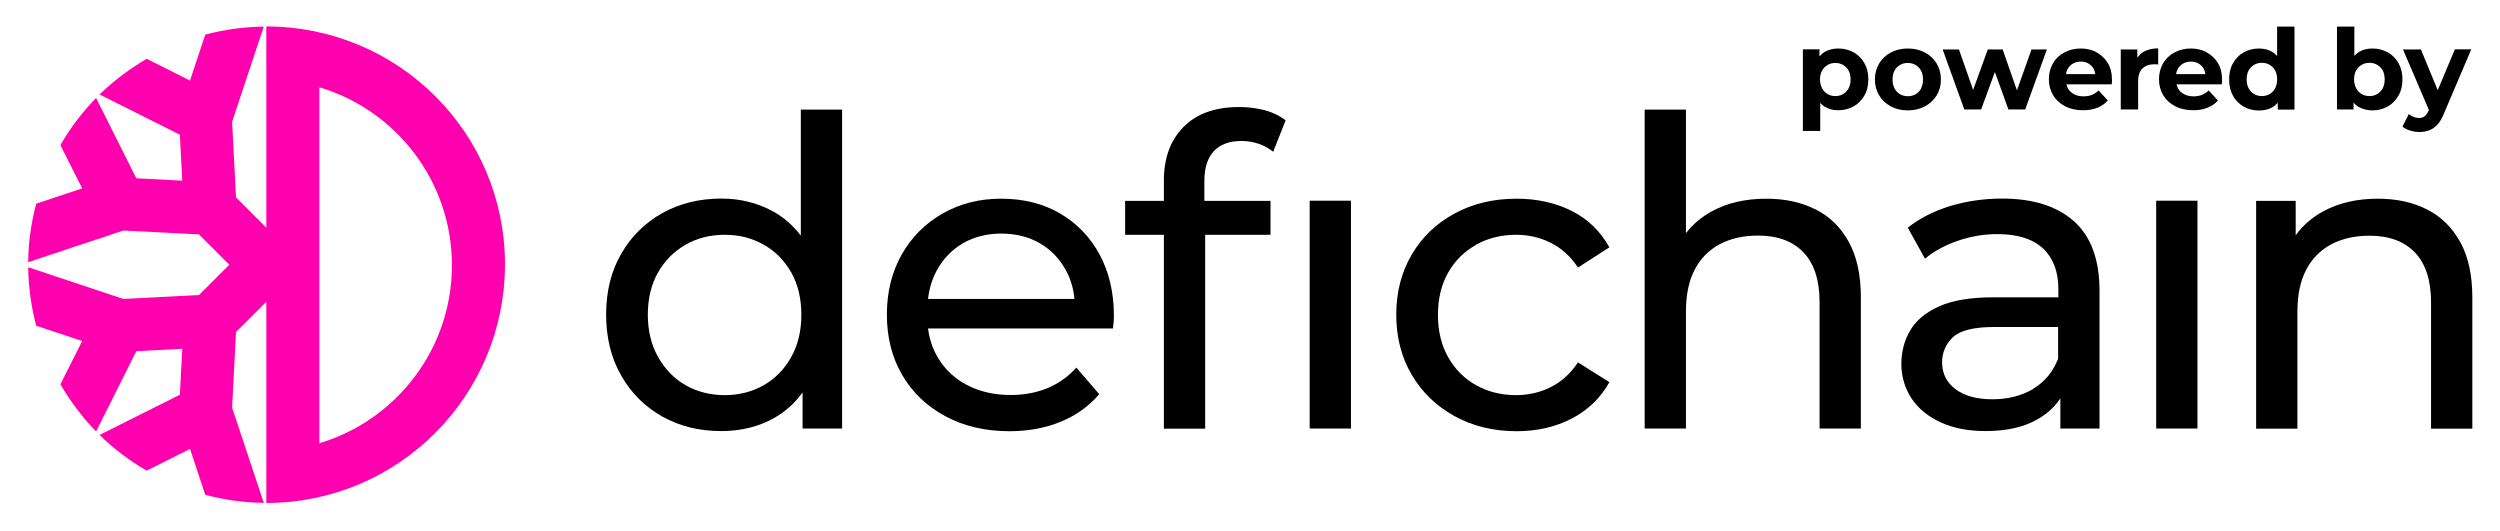
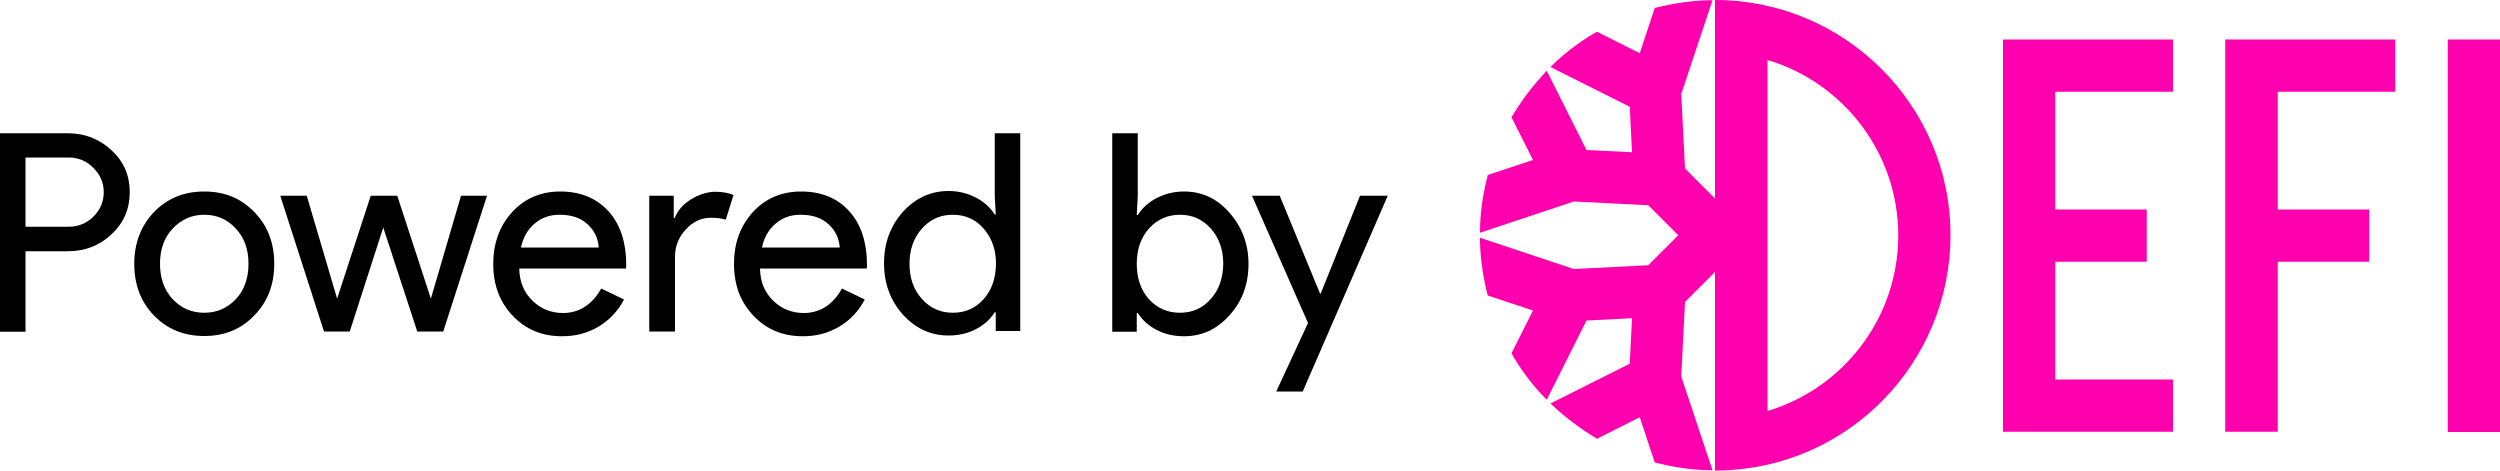
- <svg xmlns="http://www.w3.org/2000/svg" id="a" viewBox="0 0 187.09 39.69">
-   <defs>
-     <style>.b{fill:#ff00af;}</style>
-   </defs>
-   <g>
-     <g>
-       <path d="M59.93,17.63c-.58-.75-1.26-1.36-2.06-1.8-1.16-.64-2.46-.97-3.89-.97-1.65,0-3.13,.37-4.42,1.09-1.3,.73-2.32,1.74-3.07,3.04-.75,1.3-1.13,2.81-1.13,4.55s.38,3.26,1.13,4.57c.75,1.31,1.77,2.33,3.07,3.06,1.3,.73,2.77,1.09,4.42,1.09,1.48,0,2.8-.33,3.96-.98,.83-.47,1.54-1.11,2.12-1.91v2.7h2.96V8.2h-3.09v9.42Zm-.72,9.09c-.5,.91-1.19,1.61-2.06,2.11-.87,.49-1.84,.74-2.91,.74s-2.07-.25-2.93-.74c-.86-.49-1.54-1.2-2.06-2.11-.51-.91-.77-1.97-.77-3.17s.26-2.28,.77-3.17c.51-.89,1.2-1.58,2.06-2.07,.86-.49,1.83-.74,2.93-.74s2.04,.25,2.91,.74c.87,.49,1.55,1.19,2.06,2.07,.5,.89,.76,1.95,.76,3.17s-.25,2.26-.76,3.17Z" />
-       <path d="M79.31,15.96c-1.27-.73-2.72-1.09-4.38-1.09s-3.09,.37-4.39,1.11c-1.3,.74-2.32,1.76-3.06,3.07-.74,1.31-1.11,2.81-1.11,4.5s.38,3.2,1.14,4.5c.76,1.31,1.83,2.34,3.22,3.09,1.38,.75,2.99,1.13,4.81,1.13,1.42,0,2.7-.24,3.84-.71,1.15-.47,2.11-1.16,2.88-2.06l-1.71-1.99c-.62,.69-1.35,1.2-2.17,1.54-.83,.34-1.74,.51-2.75,.51-1.22,0-2.31-.25-3.25-.74-.94-.49-1.68-1.18-2.2-2.07-.39-.66-.63-1.38-.73-2.17h13.84c.02-.15,.04-.31,.05-.48,.01-.17,.02-.32,.02-.45,0-1.76-.36-3.3-1.08-4.62-.72-1.32-1.71-2.34-2.98-3.07Zm-7.24,2.24c.84-.48,1.79-.72,2.86-.72s2.05,.24,2.88,.72c.83,.48,1.47,1.15,1.95,2.01,.36,.65,.57,1.37,.65,2.16h-10.96c.09-.78,.31-1.49,.66-2.14,.47-.87,1.13-1.54,1.96-2.03Z" />
-       <rect x="98.01" y="15.02" width="3.09" height="17.05" />
-       <path d="M92.73,8.01c-1.8,0-3.19,.5-4.17,1.5-.98,1-1.46,2.33-1.46,4.01v1.51h-2.9v2.54h2.9v14.51h3.09v-14.51h4.89v-2.54h-4.95v-1.48c0-.99,.24-1.73,.71-2.24,.47-.5,1.16-.76,2.06-.76,.45,0,.88,.07,1.29,.21,.41,.14,.77,.34,1.09,.6l.93-2.35c-.43-.34-.95-.6-1.56-.76-.61-.16-1.25-.24-1.91-.24Z" />
-       <path d="M110.47,18.31c.88-.49,1.88-.74,2.99-.74,.92,0,1.79,.2,2.59,.6,.8,.4,1.48,1.01,2.04,1.85l2.35-1.51c-.67-1.2-1.6-2.11-2.81-2.72-1.21-.61-2.59-.92-4.13-.92-1.74,0-3.29,.37-4.65,1.11-1.36,.74-2.43,1.76-3.2,3.07-.77,1.31-1.16,2.81-1.16,4.5s.39,3.2,1.16,4.5c.77,1.31,1.84,2.34,3.2,3.09,1.36,.75,2.91,1.13,4.65,1.13,1.54,0,2.92-.32,4.13-.95,1.21-.63,2.15-1.54,2.81-2.72l-2.35-1.48c-.56,.84-1.24,1.45-2.04,1.85-.8,.4-1.67,.6-2.59,.6-1.12,0-2.11-.25-2.99-.74-.88-.49-1.58-1.19-2.09-2.09-.51-.9-.77-1.96-.77-3.18s.26-2.28,.77-3.17c.51-.89,1.21-1.58,2.09-2.07Z" />
-       <path d="M135.86,15.67c-1.06-.54-2.29-.8-3.68-.8-1.54,0-2.9,.31-4.05,.93-.8,.43-1.45,.99-1.96,1.65V8.2h-3.09v23.87h3.09v-8.78c0-1.24,.22-2.28,.66-3.12,.44-.84,1.07-1.47,1.88-1.9,.82-.43,1.77-.64,2.86-.64,1.46,0,2.59,.42,3.39,1.25,.8,.84,1.21,2.08,1.21,3.73v9.46h3.09v-9.81c0-1.67-.3-3.06-.9-4.15-.6-1.09-1.43-1.91-2.49-2.44Z" />
-       <path d="M149.82,14.86c-1.35,0-2.64,.19-3.88,.56-1.23,.38-2.29,.92-3.17,1.62l1.29,2.32c.66-.56,1.48-1,2.45-1.34,.96-.33,1.95-.5,2.96-.5,1.52,0,2.66,.36,3.43,1.08,.76,.72,1.14,1.73,1.14,3.04v.61h-4.89c-1.69,0-3.04,.23-4.04,.68s-1.72,1.05-2.16,1.8c-.44,.75-.66,1.59-.66,2.51s.26,1.83,.77,2.59c.51,.76,1.25,1.36,2.2,1.79,.95,.43,2.06,.64,3.33,.64,1.57,0,2.86-.29,3.89-.88,.73-.42,1.29-.94,1.71-1.57v2.26h2.93v-10.29c0-2.34-.63-4.07-1.9-5.21-1.27-1.14-3.07-1.71-5.4-1.71Zm2.33,14.25c-.87,.51-1.88,.77-3.04,.77s-2.1-.25-2.77-.76c-.67-.5-1-1.17-1-2.01,0-.73,.27-1.35,.8-1.87,.54-.51,1.58-.77,3.12-.77h4.76v2.38c-.39,.99-1.01,1.74-1.88,2.25Z" />
-       <rect x="161.36" y="15.02" width="3.09" height="17.05" />
-       <path d="M184.11,18.11c-.6-1.09-1.43-1.91-2.49-2.44-1.06-.54-2.29-.8-3.68-.8-1.54,0-2.9,.31-4.05,.93-.86,.46-1.56,1.07-2.09,1.81v-2.58h-2.96v17.05h3.09v-8.78c0-1.24,.22-2.28,.66-3.12,.44-.84,1.07-1.47,1.88-1.9,.82-.43,1.77-.64,2.86-.64,1.46,0,2.59,.42,3.39,1.25,.8,.84,1.21,2.08,1.21,3.73v9.46h3.09v-9.81c0-1.67-.3-3.06-.9-4.15Z" />
-     </g>
-     <path class="b" d="M23.9,33.16V6.53c5.73,1.71,9.92,7.03,9.92,13.32s-4.19,11.61-9.92,13.32ZM19.93,1.98v15.06l-2.27-2.27-.29-5.66,2.37-7.12c-1.52,.02-2.98,.23-4.38,.6l-1.14,3.44-3.24-1.63c-1.28,.75-2.47,1.64-3.53,2.67l6.01,3.01,.18,3.44-3.44-.18-3.01-6.01c-1.03,1.06-1.93,2.24-2.67,3.53l1.63,3.24-3.44,1.14c-.37,1.4-.59,2.87-.6,4.38l7.12-2.37,5.66,.29,2.27,2.27-2.27,2.27-5.66,.29-7.12-2.37c.02,1.52,.23,2.98,.6,4.38l3.44,1.14-1.63,3.24c.75,1.28,1.64,2.47,2.67,3.53l3.01-6.01,3.44-.18-.18,3.44-6.01,3.01c1.06,1.03,2.24,1.93,3.53,2.67l3.24-1.63,1.14,3.44c1.4,.37,2.87,.59,4.38,.6l-2.37-7.12,.29-5.66,2.27-2.27v15.06c9.87,0,17.86-8,17.86-17.86S29.79,1.98,19.93,1.98Z" />
-   </g>
-   <g>
-     <path d="M138.72,3.92c-.34-.19-.72-.29-1.15-.29-.38,0-.72,.08-1.01,.25-.15,.09-.28,.21-.4,.34v-.53h-1.24v6.11h1.3v-2.1c.11,.12,.22,.22,.36,.3,.28,.17,.61,.25,.99,.25,.43,0,.81-.1,1.15-.29,.34-.19,.6-.46,.8-.8,.2-.34,.3-.75,.3-1.22s-.1-.87-.3-1.22c-.2-.35-.46-.61-.8-.81Zm-.38,2.69c-.1,.19-.24,.33-.41,.43-.17,.1-.36,.15-.58,.15s-.41-.05-.58-.15c-.17-.1-.31-.24-.41-.43-.1-.19-.16-.41-.16-.66s.05-.48,.16-.67c.1-.18,.24-.32,.41-.42s.37-.15,.58-.15,.41,.05,.58,.15,.31,.24,.41,.42c.1,.18,.15,.41,.15,.67s-.05,.48-.15,.66Z" />
-     <path d="M144.05,3.93c-.37-.2-.8-.3-1.28-.3s-.9,.1-1.27,.3c-.37,.2-.66,.47-.87,.82s-.32,.75-.32,1.2,.11,.84,.32,1.19,.5,.62,.87,.82c.37,.2,.79,.3,1.27,.3s.9-.1,1.28-.3c.37-.2,.67-.47,.88-.82,.21-.34,.32-.74,.32-1.19s-.11-.85-.32-1.2c-.21-.35-.5-.62-.88-.82Zm-.28,2.69c-.1,.19-.24,.33-.41,.43s-.37,.15-.59,.15-.4-.05-.58-.15c-.17-.1-.31-.24-.41-.43-.1-.19-.15-.41-.15-.67s.05-.48,.15-.67c.1-.18,.24-.32,.41-.42,.17-.1,.37-.15,.58-.15s.41,.05,.58,.15,.31,.24,.41,.42c.1,.18,.15,.41,.15,.67s-.05,.48-.15,.67Z" />
-     <polygon points="150.94 6.76 149.87 3.7 148.76 3.7 147.66 6.73 146.6 3.7 145.38 3.7 147 8.19 148.26 8.19 149.29 5.39 150.3 8.19 151.56 8.19 153.18 3.7 152.03 3.7 150.94 6.76" />
-     <path d="M156.9,3.91c-.35-.19-.75-.28-1.19-.28s-.87,.1-1.23,.3c-.37,.2-.65,.47-.85,.82s-.3,.75-.3,1.19,.11,.84,.32,1.19,.51,.62,.89,.82c.38,.2,.83,.3,1.34,.3,.41,0,.77-.06,1.08-.19,.31-.12,.57-.3,.78-.54l-.69-.75c-.15,.14-.32,.25-.5,.33-.18,.07-.39,.11-.62,.11-.27,0-.51-.05-.7-.15-.2-.1-.35-.24-.46-.42-.06-.1-.1-.21-.13-.33h3.39c0-.06,.01-.12,.02-.18,0-.06,0-.12,0-.17,0-.48-.1-.9-.31-1.24-.21-.34-.49-.61-.84-.8Zm-1.77,.85c.17-.1,.37-.15,.59-.15s.42,.05,.58,.15,.3,.23,.39,.41c.06,.11,.09,.24,.11,.38h-2.19c.02-.14,.06-.27,.12-.38,.09-.17,.23-.31,.4-.41Z" />
-     <path d="M159.95,4.32v-.62h-1.24v4.49h1.3v-2.12c0-.43,.11-.75,.33-.95,.22-.21,.51-.31,.88-.31,.04,0,.09,0,.14,0,.05,0,.1,.01,.15,.02v-1.21c-.42,0-.78,.08-1.08,.25-.2,.11-.34,.27-.47,.44Z" />
-     <path d="M165.14,3.91c-.35-.19-.75-.28-1.19-.28s-.87,.1-1.23,.3c-.37,.2-.65,.47-.85,.82s-.3,.75-.3,1.19,.11,.84,.32,1.19,.51,.62,.89,.82c.38,.2,.83,.3,1.34,.3,.41,0,.77-.06,1.08-.19,.31-.12,.57-.3,.78-.54l-.69-.75c-.15,.14-.32,.25-.5,.33-.18,.07-.39,.11-.62,.11-.27,0-.51-.05-.7-.15-.2-.1-.35-.24-.46-.42-.06-.1-.1-.21-.13-.33h3.39c0-.06,.01-.12,.02-.18,0-.06,0-.12,0-.17,0-.48-.1-.9-.31-1.24-.21-.34-.49-.61-.84-.8Zm-1.77,.85c.17-.1,.37-.15,.59-.15s.42,.05,.58,.15,.3,.23,.39,.41c.06,.11,.09,.24,.11,.38h-2.19c.02-.14,.06-.27,.12-.38,.09-.17,.23-.31,.4-.41Z" />
-     <path d="M170.39,4.17c-.1-.11-.22-.21-.35-.29-.28-.17-.62-.25-.99-.25-.42,0-.8,.1-1.14,.29-.34,.19-.61,.46-.8,.81-.2,.34-.29,.75-.29,1.22s.1,.88,.29,1.22c.19,.35,.46,.61,.8,.81,.34,.19,.72,.29,1.14,.29,.4,0,.73-.08,1.02-.25,.15-.09,.28-.2,.39-.34v.52h1.25V1.99h-1.3v2.18Zm-.13,2.44c-.1,.19-.24,.33-.41,.43-.17,.1-.37,.15-.58,.15s-.4-.05-.58-.15c-.17-.1-.31-.24-.41-.43-.1-.19-.15-.41-.15-.67s.05-.48,.15-.67c.1-.18,.24-.32,.41-.42,.17-.1,.36-.15,.58-.15s.41,.05,.58,.15c.17,.1,.31,.24,.41,.42,.1,.18,.15,.41,.15,.67s-.05,.48-.15,.67Z" />
-     <path d="M178.69,3.92c-.34-.19-.72-.29-1.15-.29-.37,0-.7,.08-.99,.25-.13,.08-.25,.18-.36,.3V1.99h-1.3v6.2h1.24v-.52c.11,.14,.24,.26,.4,.34,.29,.16,.62,.25,1.01,.25,.43,0,.81-.1,1.15-.29,.34-.19,.6-.46,.8-.81,.2-.34,.3-.75,.3-1.22s-.1-.87-.3-1.22c-.2-.35-.46-.61-.8-.81Zm-.38,2.69c-.1,.19-.24,.33-.41,.43s-.36,.15-.58,.15-.41-.05-.58-.15-.31-.24-.41-.43c-.1-.19-.16-.41-.16-.67s.05-.48,.16-.67c.1-.18,.24-.32,.41-.42s.37-.15,.58-.15,.41,.05,.58,.15,.31,.24,.41,.42c.1,.18,.15,.41,.15,.67s-.05,.48-.15,.67Z" />
-     <path d="M183.71,3.7l-1.28,3.05-1.26-3.05h-1.34l1.94,4.53-.02,.04c-.09,.2-.19,.34-.3,.43-.11,.09-.25,.13-.43,.13-.13,0-.27-.03-.4-.08s-.25-.12-.35-.22l-.48,.94c.15,.13,.34,.23,.57,.3,.23,.07,.46,.11,.68,.11,.27,0,.52-.04,.75-.13,.23-.08,.43-.23,.62-.43s.35-.49,.5-.86l2.03-4.77h-1.24Z" />
+ <svg xmlns="http://www.w3.org/2000/svg" width="1000" height="188.4" version="1.1" id="Layer_1" x="0px" y="0px" viewBox="0 0 1000 188.4" style="enable-background:new 0 0 1000 188.4;" xml:space="preserve">
+   <style type="text/css">
+ 	.st0{fill:#FF00AF;}
+ </style>
+   <g id="Primary">
+     <path class="st0" d="M686,0v79.4l-12-12l-1.5-29.8L685,0.1l-1.8,0c-7.2,0.2-14.3,1.3-21.3,3.1l-6,18.1l-17.1-8.6l-1.6,0.9   c-6.2,3.7-11.9,8.1-17,13.2l31.7,15.9l0.9,18.2L634.6,60l-15.9-31.7l-1.2,1.3c-4.9,5.3-9.2,11.1-12.9,17.3l8.6,17.1l-18.1,6   l-0.4,1.7c-1.7,6.9-2.7,14-2.7,21.4l37.5-12.5l29.8,1.5l12,12l-12,12l-29.8,1.5l-37.5-12.5l0,1.8c0.2,7.2,1.3,14.3,3.1,21.3l18.1,6   l-8.6,17.1l0.9,1.6c3.7,6.2,8.1,11.9,13.2,17l15.9-31.7l18.2-0.9l-0.9,18.2l-31.7,15.9l1.3,1.2c5.3,4.9,11.1,9.2,17.3,12.9   l17.1-8.6l6,18.1l1.7,0.4c7,1.7,14.2,2.7,21.4,2.7l-12.5-37.5l1.5-29.8l12-12v79.4l1.6,0c51.3-0.8,92.6-42.7,92.6-94.2   C780.2,42.2,738,0,686,0z M707,164.4V24l1,0.3c29.7,9.3,51.3,37.1,51.3,69.9C759.3,127.3,737.2,155.4,707,164.4z" />
+     <rect x="979.1" y="15.8" class="st0" width="20.9" height="157" />
+     <polygon class="st0" points="890.1,172.7 911.1,172.7 911.1,104.7 947.7,104.7 947.7,83.8 911.1,83.8 911.1,36.7 958.1,36.7    958.1,15.8 890.1,15.8  " />
+     <polygon class="st0" points="801.2,172.7 869.2,172.7 869.2,151.8 822.1,151.8 822.1,104.7 858.7,104.7 858.7,83.8 822.1,83.8    822.1,36.7 869.2,36.7 869.2,15.8 801.2,15.8  " />
+     <path d="M27.1,53.3H0v79.4h10.2v-32.2h16.9c6.9,0,12.8-2.3,17.5-6.8c4.9-4.5,7.3-10.1,7.3-16.9c0-6.6-2.4-12.2-7.3-16.7   C39.8,55.6,33.9,53.3,27.1,53.3z M37.4,86.6c-2.7,2.7-6,4.1-10.1,4.1H10.2V63h17.1c4.1,0,7.4,1.4,10.1,4.2c2.7,2.7,4.1,6,4.1,9.6   C41.5,80.7,40.1,83.9,37.4,86.6z" />
+     <path d="M81.7,76.6c-8.1,0-14.7,2.7-20.1,8.2c-5.2,5.5-7.9,12.4-7.9,20.7s2.6,15.3,7.9,20.7c5.3,5.5,12,8.2,20.1,8.2   s14.7-2.7,20-8.2c5.3-5.4,8-12.3,8-20.7c0-8.4-2.7-15.3-8-20.7C96.4,79.3,89.8,76.6,81.7,76.6z M94.3,119.7   c-3.4,3.6-7.6,5.4-12.6,5.4c-5,0-9.2-1.8-12.6-5.4c-3.4-3.6-5.1-8.4-5.1-14.2c0-5.8,1.7-10.5,5.1-14.1c3.5-3.7,7.7-5.5,12.6-5.5   c5,0,9.2,1.8,12.6,5.5c3.4,3.6,5.1,8.3,5.1,14.1C99.4,111.3,97.7,116.1,94.3,119.7z" />
+     <polygon points="172.4,119.3 172.3,119.3 158.9,78.3 148.3,78.3 134.9,119.3 134.8,119.3 122.7,78.3 112.1,78.3 129.6,132.6    139.9,132.6 153.3,91 166.9,132.6 177.3,132.6 194.8,78.3 184.4,78.3  " />
+     <path d="M224.1,76.6c-7.8,0-14.3,2.8-19.3,8.3c-5,5.5-7.5,12.4-7.5,20.7c0,8.4,2.6,15.3,7.8,20.7c5.2,5.5,11.8,8.2,19.7,8.2   c5.5,0,10.4-1.3,14.7-3.9c4.3-2.6,7.7-6.2,10.1-10.8l-9.1-4.4c-3.7,6.5-8.8,9.8-15.3,9.8c-4.7,0-8.8-1.6-12.2-4.9   s-5.2-7.5-5.3-12.9h42.7l0.1-1.1c0-9.4-2.4-16.7-7.2-21.9C238.5,79.2,232.1,76.6,224.1,76.6z M208.4,98.9c0.9-4,2.7-7.2,5.5-9.5   c2.8-2.4,6.1-3.5,9.9-3.5c4.7,0,8.4,1.2,11.1,3.7c2.8,2.5,4.3,5.6,4.6,9.4H208.4z" />
+     <path d="M276.3,79.8c-3.2,2-5.3,4.5-6.4,7.4h-0.4v-8.9h-9.8v54.3H270v-29.9c0-4.1,1.4-7.8,4.3-10.9c2.8-3.1,6.2-4.7,10-4.7   c2.7,0,4.7,0.3,6,0.8l3.1-9.9c-2.1-0.9-4.6-1.3-7.5-1.3C282.7,76.8,279.5,77.8,276.3,79.8z" />
+     <path d="M320.4,76.6c-7.8,0-14.3,2.8-19.3,8.3s-7.5,12.4-7.5,20.7c0,8.4,2.6,15.3,7.8,20.7c5.2,5.5,11.8,8.2,19.7,8.2   c5.5,0,10.4-1.3,14.7-3.9c4.3-2.6,7.7-6.2,10.1-10.8l-9.1-4.4c-3.7,6.5-8.8,9.8-15.3,9.8c-4.7,0-8.8-1.6-12.2-4.9   s-5.2-7.5-5.3-12.9h42.7l0.1-1.1c0-9.4-2.4-16.7-7.2-21.9C334.9,79.2,328.5,76.6,320.4,76.6z M304.8,98.9c0.9-4,2.7-7.2,5.5-9.5   c2.8-2.4,6.1-3.5,9.9-3.5c4.7,0,8.4,1.2,11.1,3.7c2.8,2.5,4.3,5.6,4.6,9.4H304.8z" />
+     <path d="M397.9,78.3l0.4,7.5h-0.4c-1.8-2.8-4.3-5.1-7.6-6.8c-3.3-1.7-6.9-2.6-10.9-2.6c-7.1,0-13.2,2.8-18.3,8.4   c-5,5.7-7.5,12.5-7.5,20.5s2.5,14.8,7.5,20.5c5.1,5.6,11.2,8.4,18.3,8.4c4,0,7.6-0.8,10.9-2.5c3.3-1.7,5.8-4,7.6-6.8h0.4v7.5h9.8   V53.3h-10.2V78.3z M393.4,119.7c-3.2,3.6-7.3,5.4-12.3,5.4c-4.9,0-9-1.8-12.3-5.5c-3.3-3.6-5-8.3-5-14.1c0-5.7,1.7-10.4,5-14.1   c3.3-3.7,7.4-5.5,12.3-5.5c5,0,9.1,1.8,12.3,5.5c3.3,3.7,5,8.4,5,14.1C398.3,111.3,396.7,116.1,393.4,119.7z" />
+     <path d="M473.6,76.6c-4,0-7.6,0.9-10.9,2.6c-3.3,1.7-5.8,4-7.6,6.8h-0.4l0.4-7.5V53.3h-10.2v79.4h9.8v-7.5h0.4   c1.8,2.8,4.3,5.1,7.6,6.8c3.3,1.7,6.9,2.5,10.9,2.5c7.2,0,13.2-2.8,18.2-8.4c5.1-5.6,7.6-12.5,7.6-20.5c0-8-2.6-14.8-7.6-20.5   C486.8,79.4,480.8,76.6,473.6,76.6z M484.3,119.6c-3.3,3.7-7.4,5.5-12.3,5.5c-5,0-9.1-1.8-12.4-5.4c-3.3-3.7-4.9-8.4-4.9-14.2   c0-5.7,1.6-10.4,4.9-14.1c3.3-3.7,7.5-5.5,12.4-5.5c4.9,0,9,1.8,12.3,5.5c3.3,3.7,5,8.4,5,14.1   C489.2,111.3,487.6,115.9,484.3,119.6z" />
+     <polygon points="528.3,117.4 528,117.4 511.9,78.3 500.8,78.3 523.2,129.2 510.5,156.6 521.1,156.6 555.1,78.3 544,78.3  " />
  </g>
</svg>
